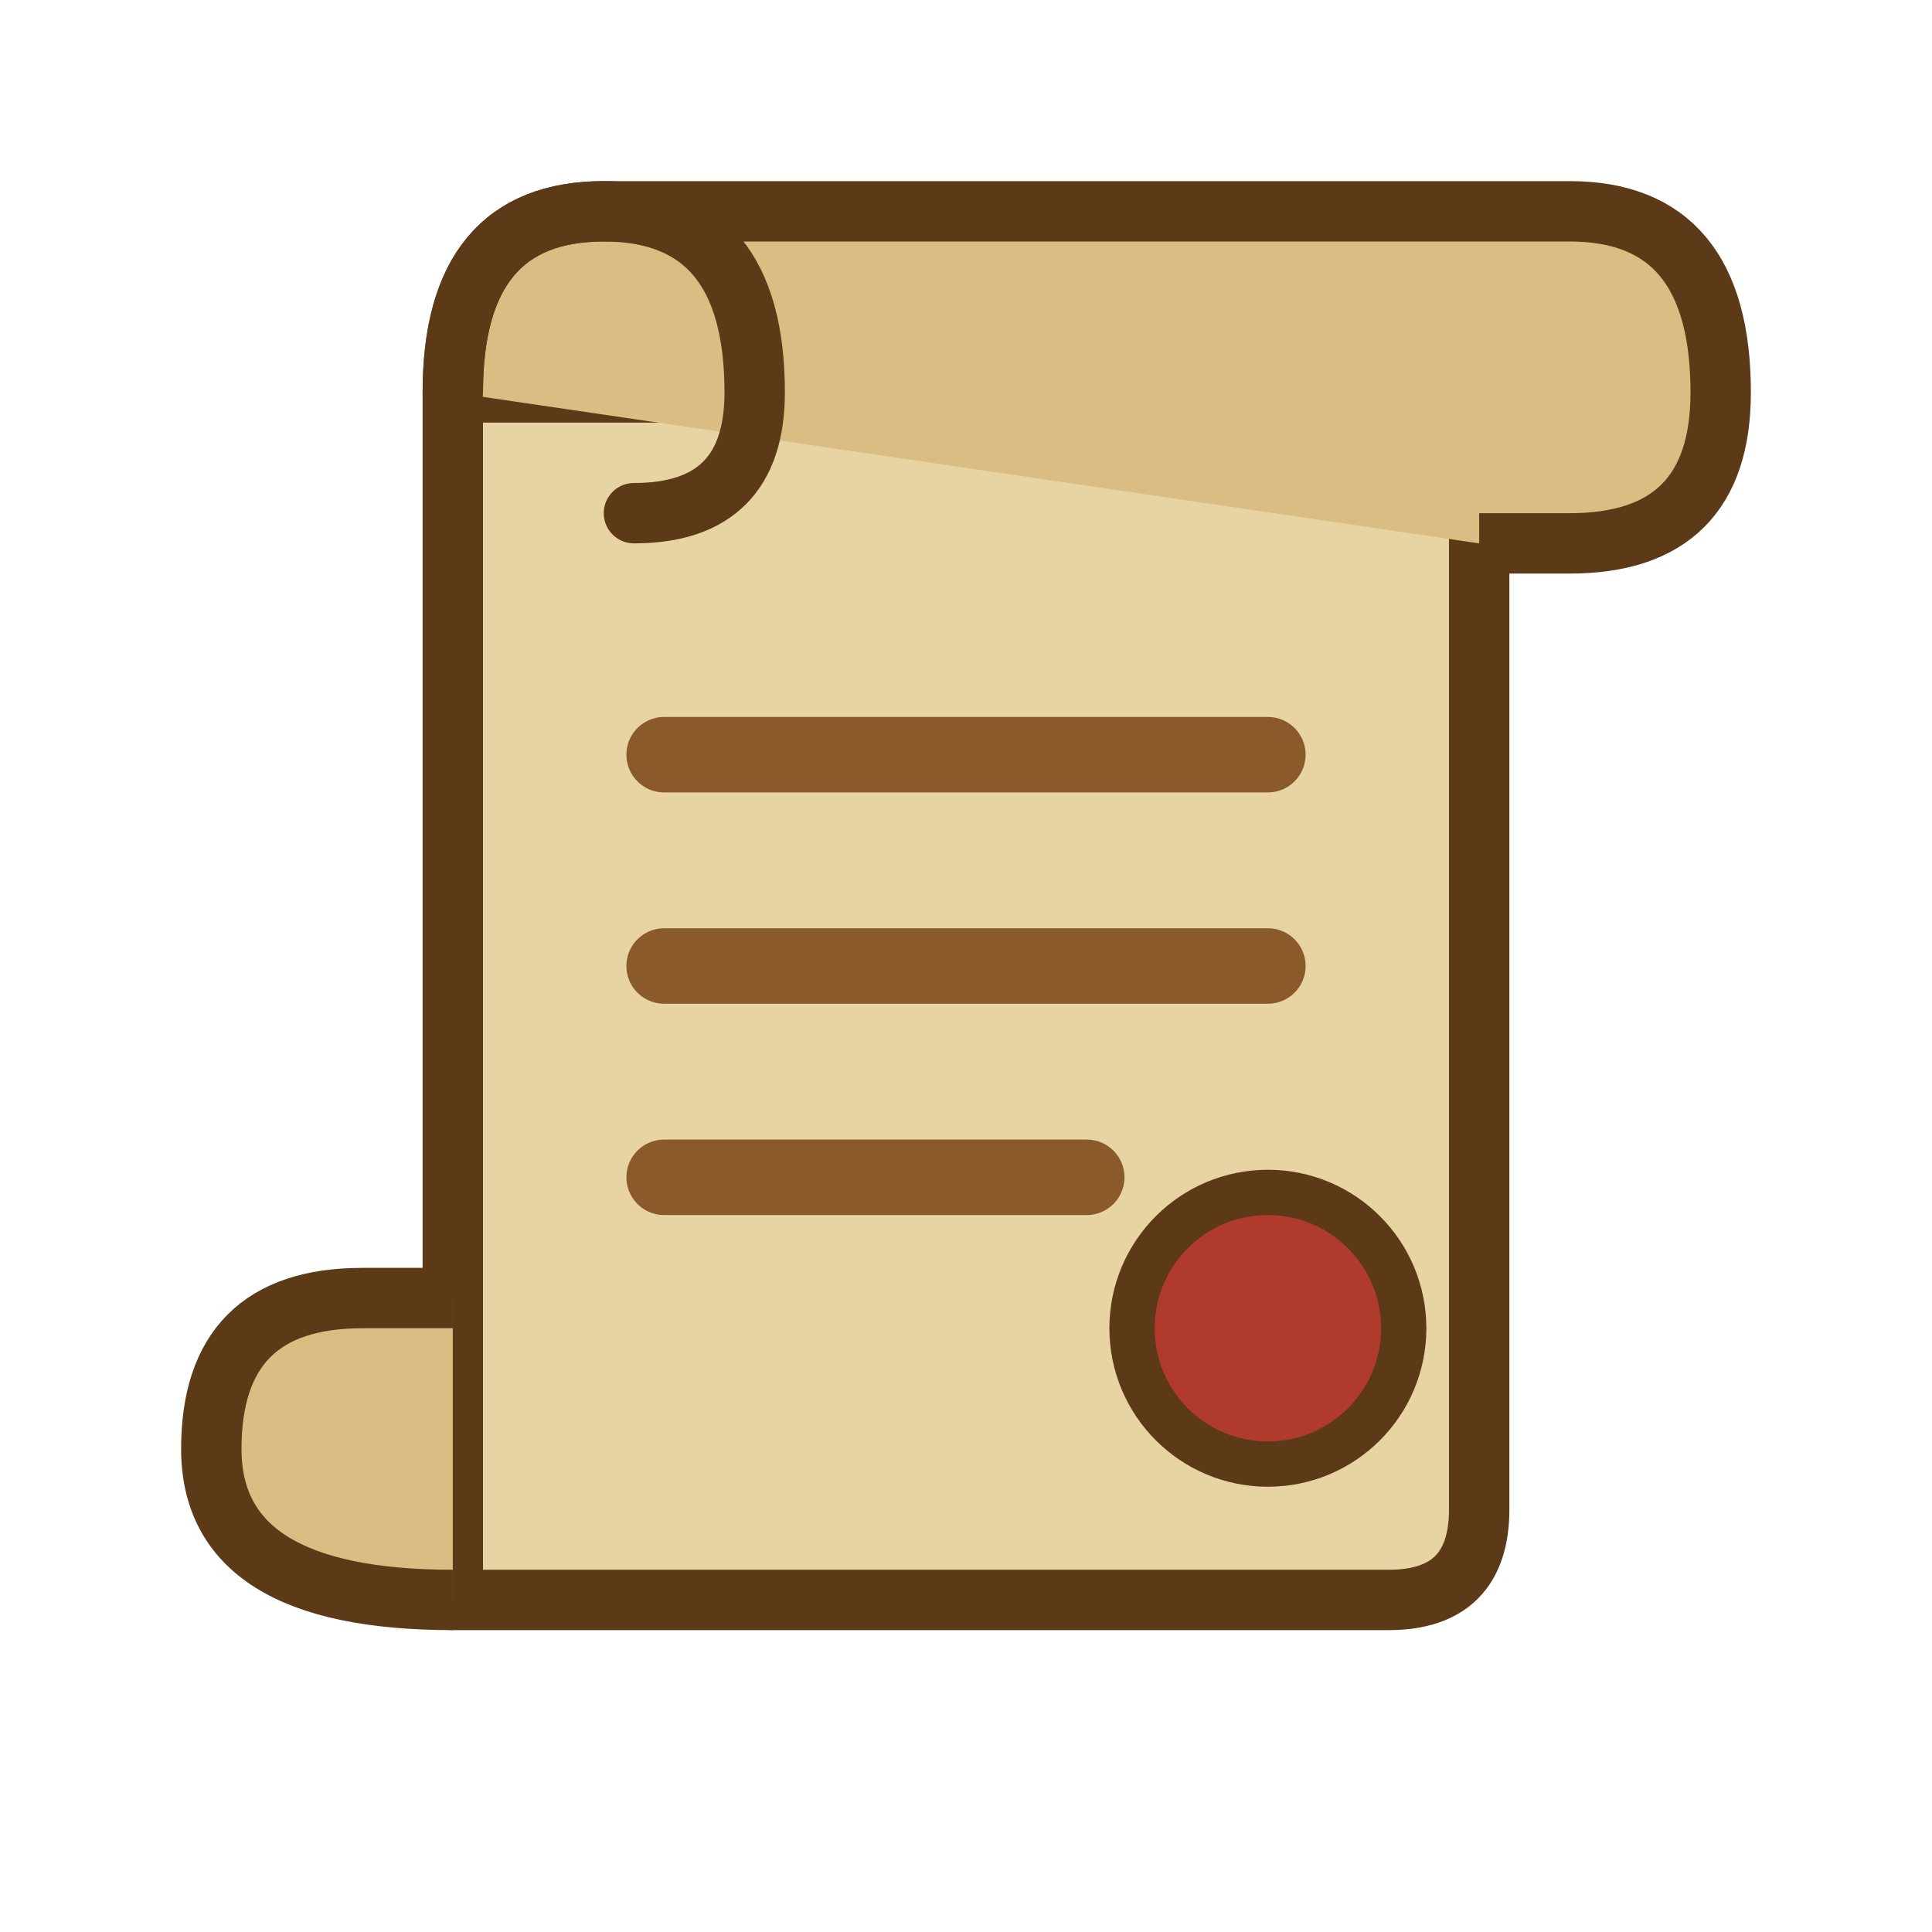
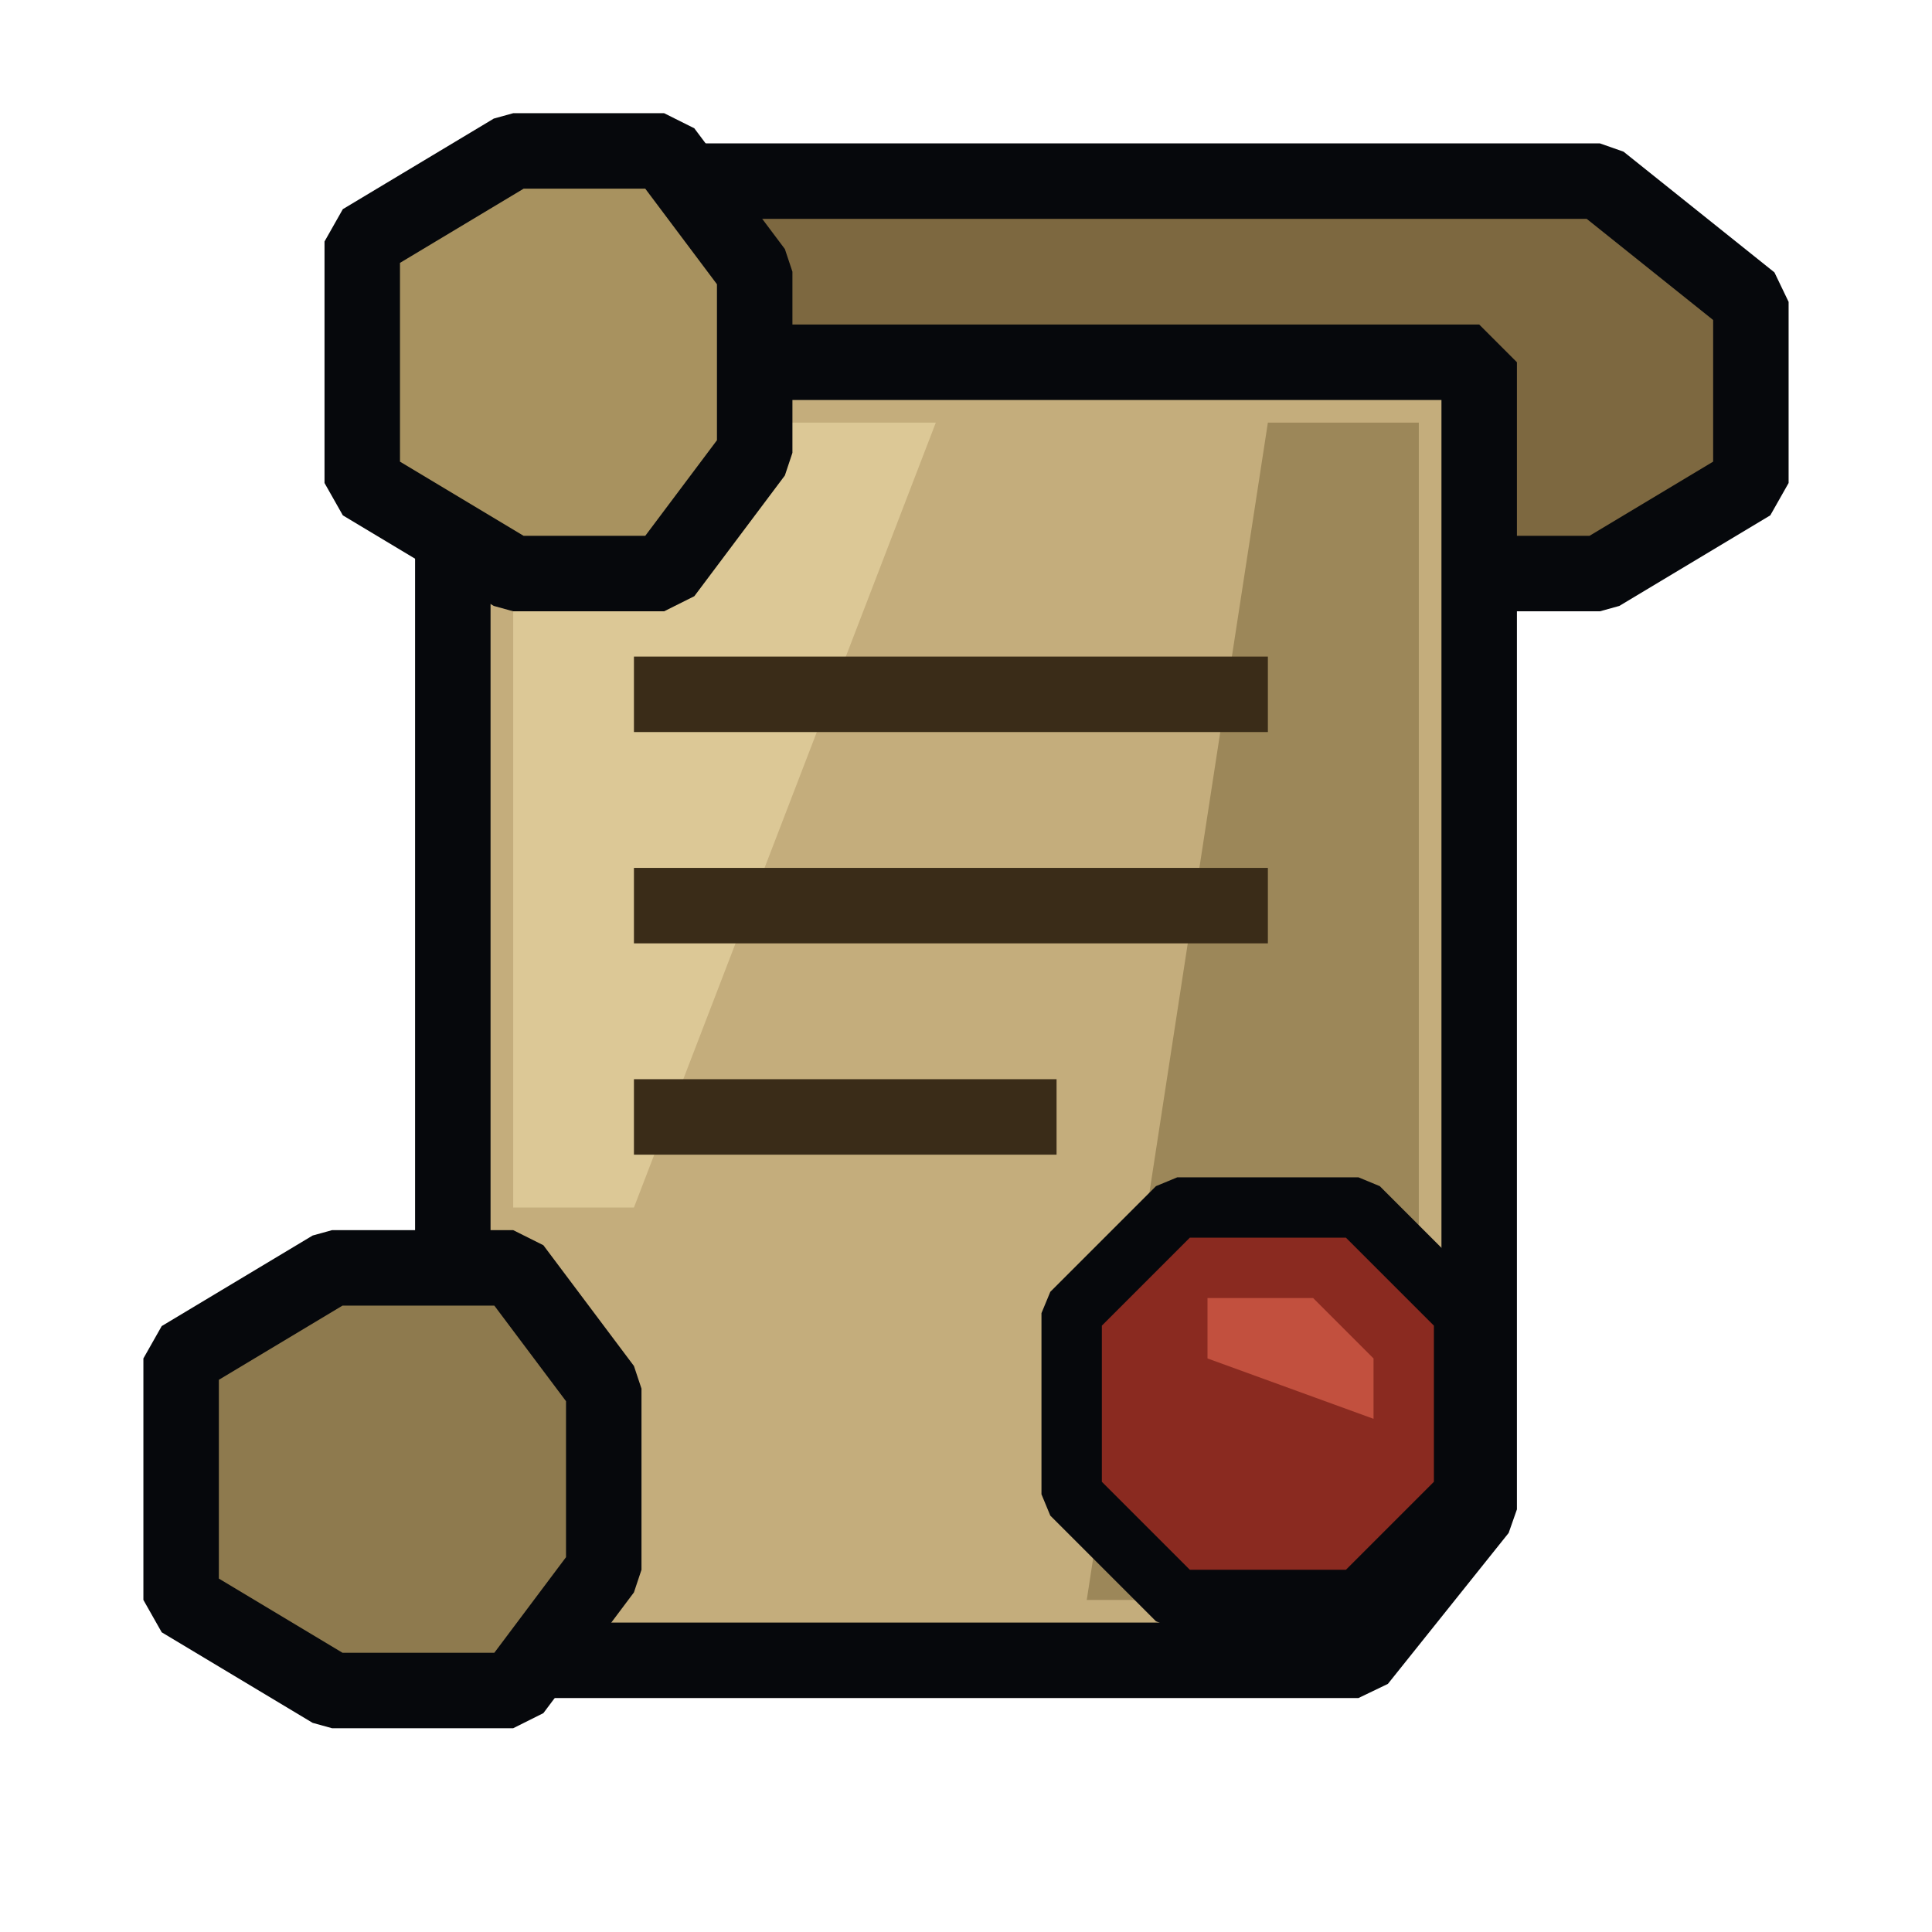
<svg xmlns="http://www.w3.org/2000/svg" width="128" height="128" viewBox="0 0 128 128">
-   <path d="M30 26 L98 26 L98 100 Q98 106 92 106 L30 106 Z" fill="#e8d3a2" stroke="#5c3a17" stroke-width="4" stroke-linejoin="round" />
-   <path d="M30 26 Q30 14 40 14 L104 14 Q114 14 114 26 Q114 36 104 36 L98 36" fill="#d9bd82" stroke="#5c3a17" stroke-width="4" stroke-linejoin="round" />
-   <path d="M30 26 Q30 14 40 14 Q50 14 50 26 Q50 34 42 34" fill="none" stroke="#5c3a17" stroke-width="4" stroke-linecap="round" />
-   <path d="M30 106 Q14 106 14 96 Q14 86 24 86 L30 86" fill="#d9bd82" stroke="#5c3a17" stroke-width="4" stroke-linejoin="round" />
-   <path d="M44 50 L84 50 M44 64 L84 64 M44 78 L72 78" fill="none" stroke="#8a5a2b" stroke-width="5" stroke-linecap="round" />
-   <circle cx="84" cy="88" r="9" fill="#b03a2e" stroke="#5c3a17" stroke-width="3" />
+   <path d="M34 12 H106 L116 20 V32 L106 38 H34 Z" fill="#7d6840" stroke="#06080c" stroke-width="5" stroke-linejoin="bevel" />
+   <path d="M30 24 H98 V100 L90 110 H22 V88 L30 84 Z" fill="#c4ad7c" stroke="#06080c" stroke-width="5" stroke-linejoin="bevel" />
+   <path d="M34 28 H62 L42 80 H34 Z" fill="#dcc896" />
+   <path d="M84 28 H94 V98 L88 106 H72 Z" fill="#9c8759" />
+   <path d="M42 46 H84 M42 60 H84 M42 74 H70" fill="none" stroke="#3a2c18" stroke-width="5" />
+   <path d="M12 90 L22 84 H34 L40 92 V104 L34 112 H22 L12 106 Z" fill="#8e7a4e" stroke="#06080c" stroke-width="5" stroke-linejoin="bevel" />
+   <path d="M24 16 L34 10 H44 L50 18 V30 L44 38 H34 L24 32 Z" fill="#a8925f" stroke="#06080c" stroke-width="5" stroke-linejoin="bevel" />
+   <path d="M78 80 H90 L97 87 V99 L90 106 H78 L71 99 V87 Z" fill="#8a2a20" stroke="#06080c" stroke-width="4" stroke-linejoin="bevel" />
+   <path d="M80 86 H87 L91 90 V94 L80 90 Z" fill="#c2503e" />
</svg>
